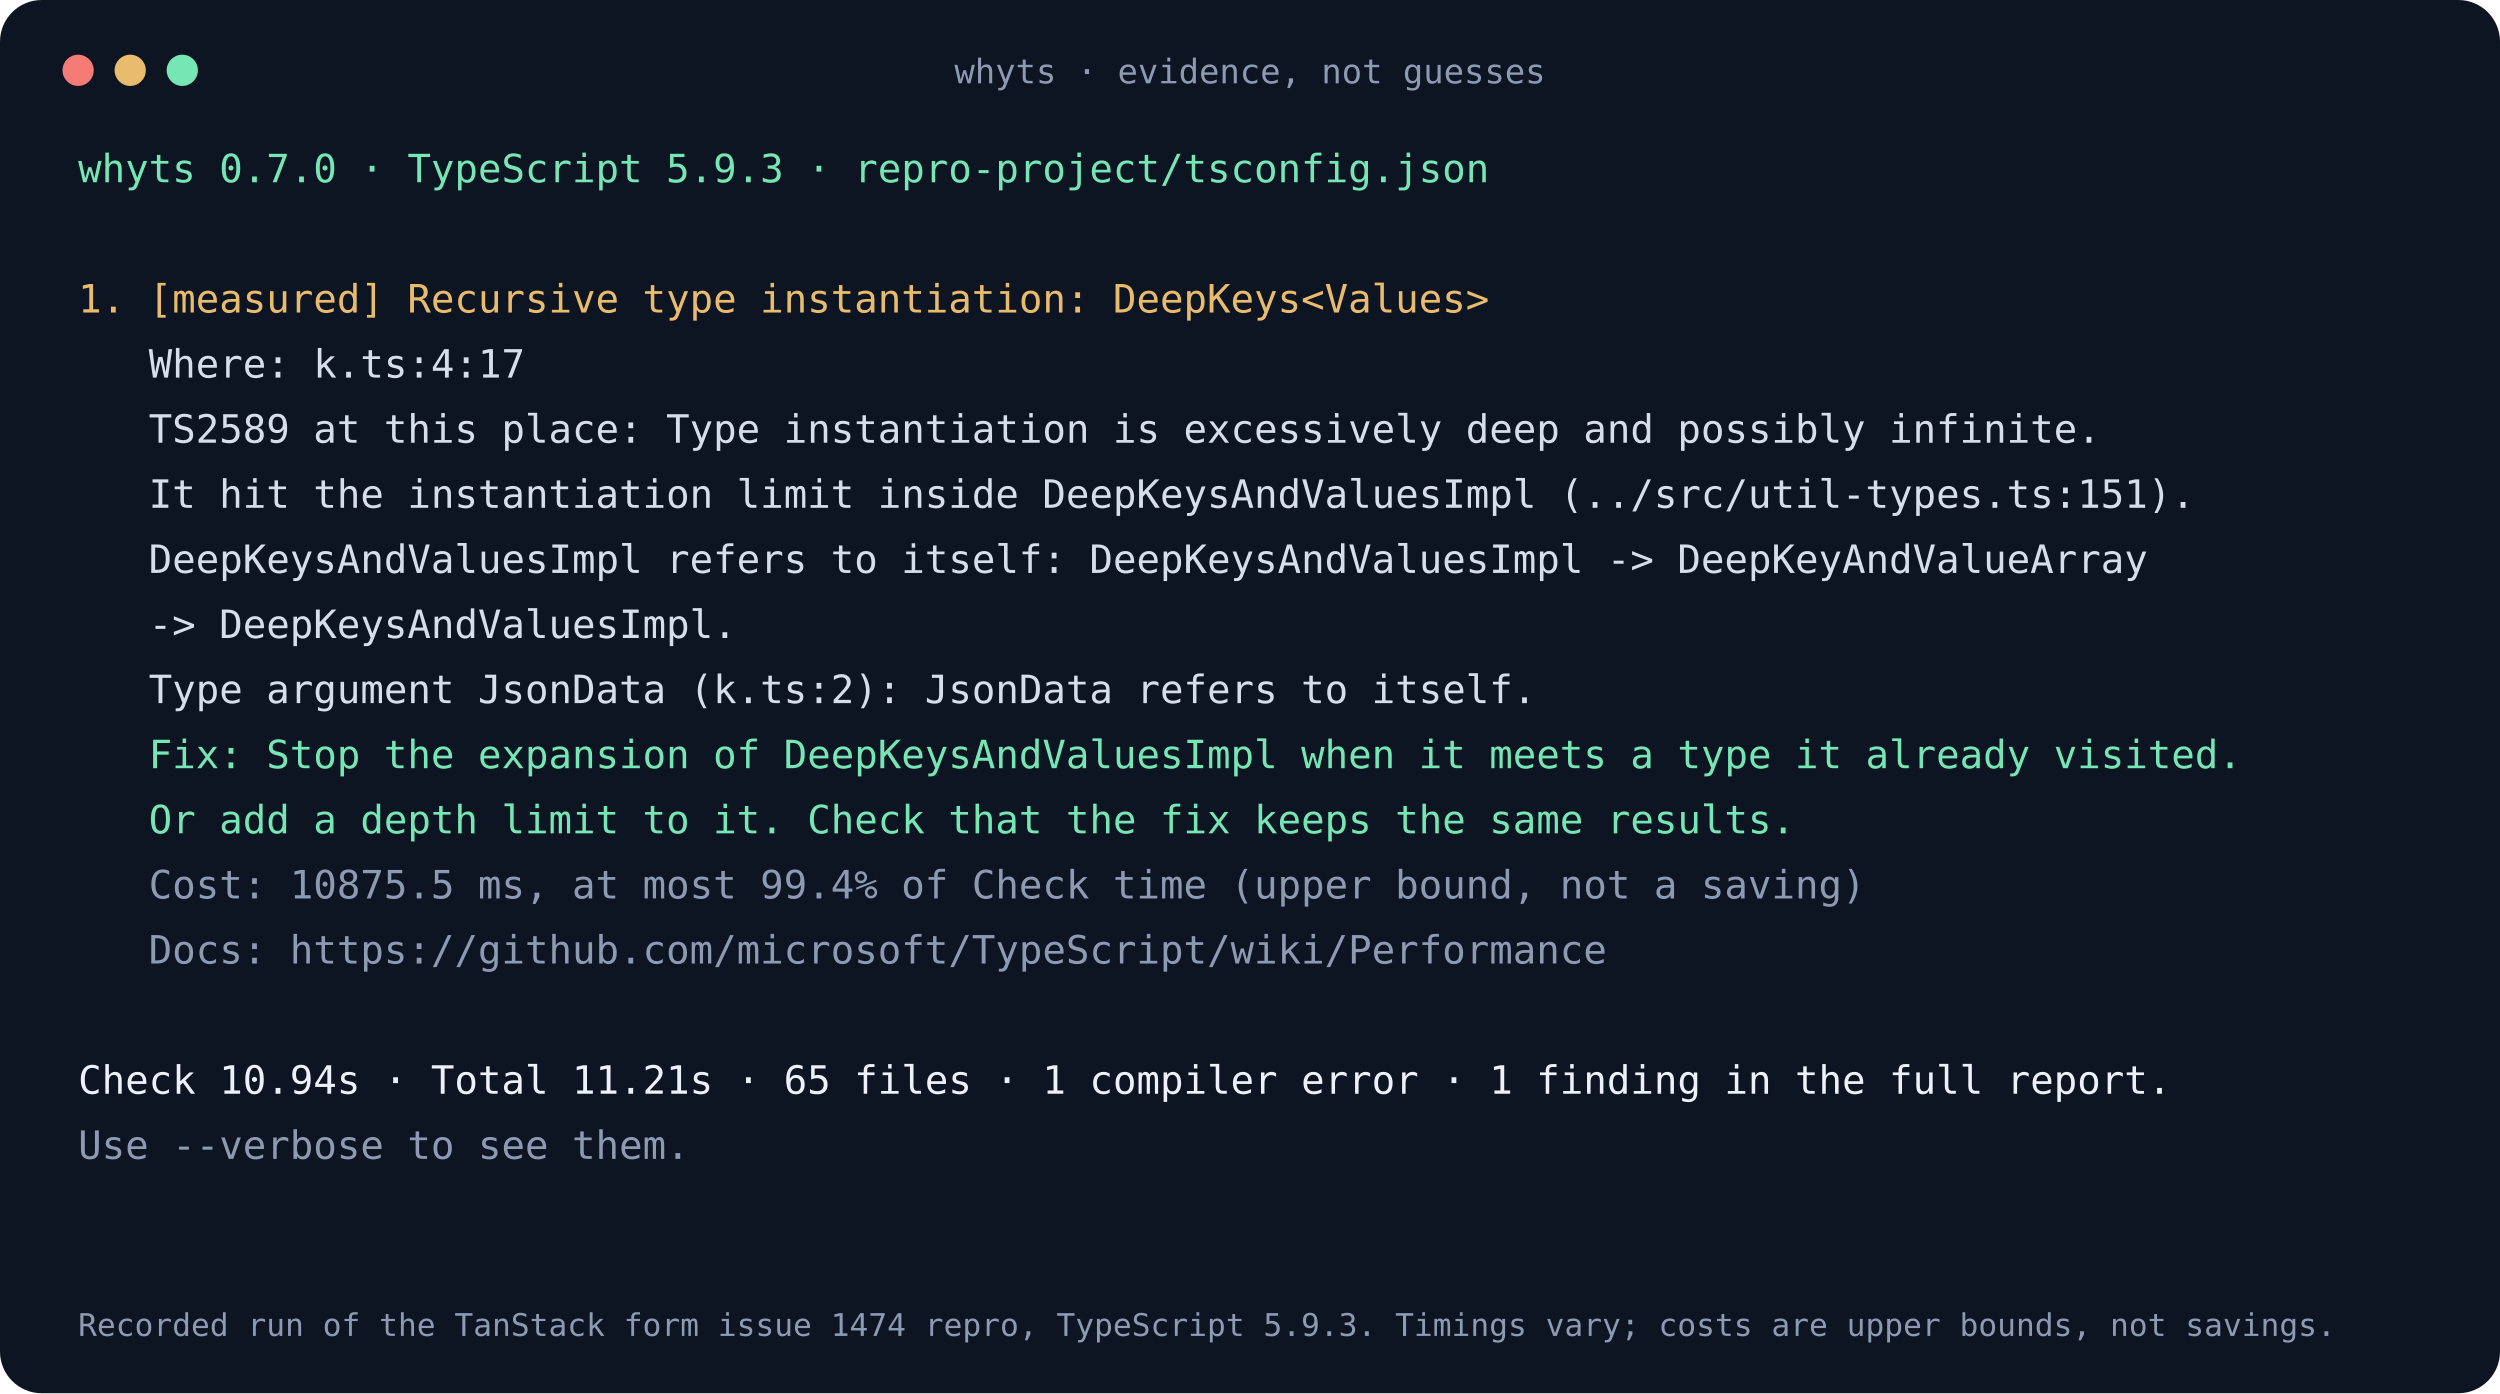
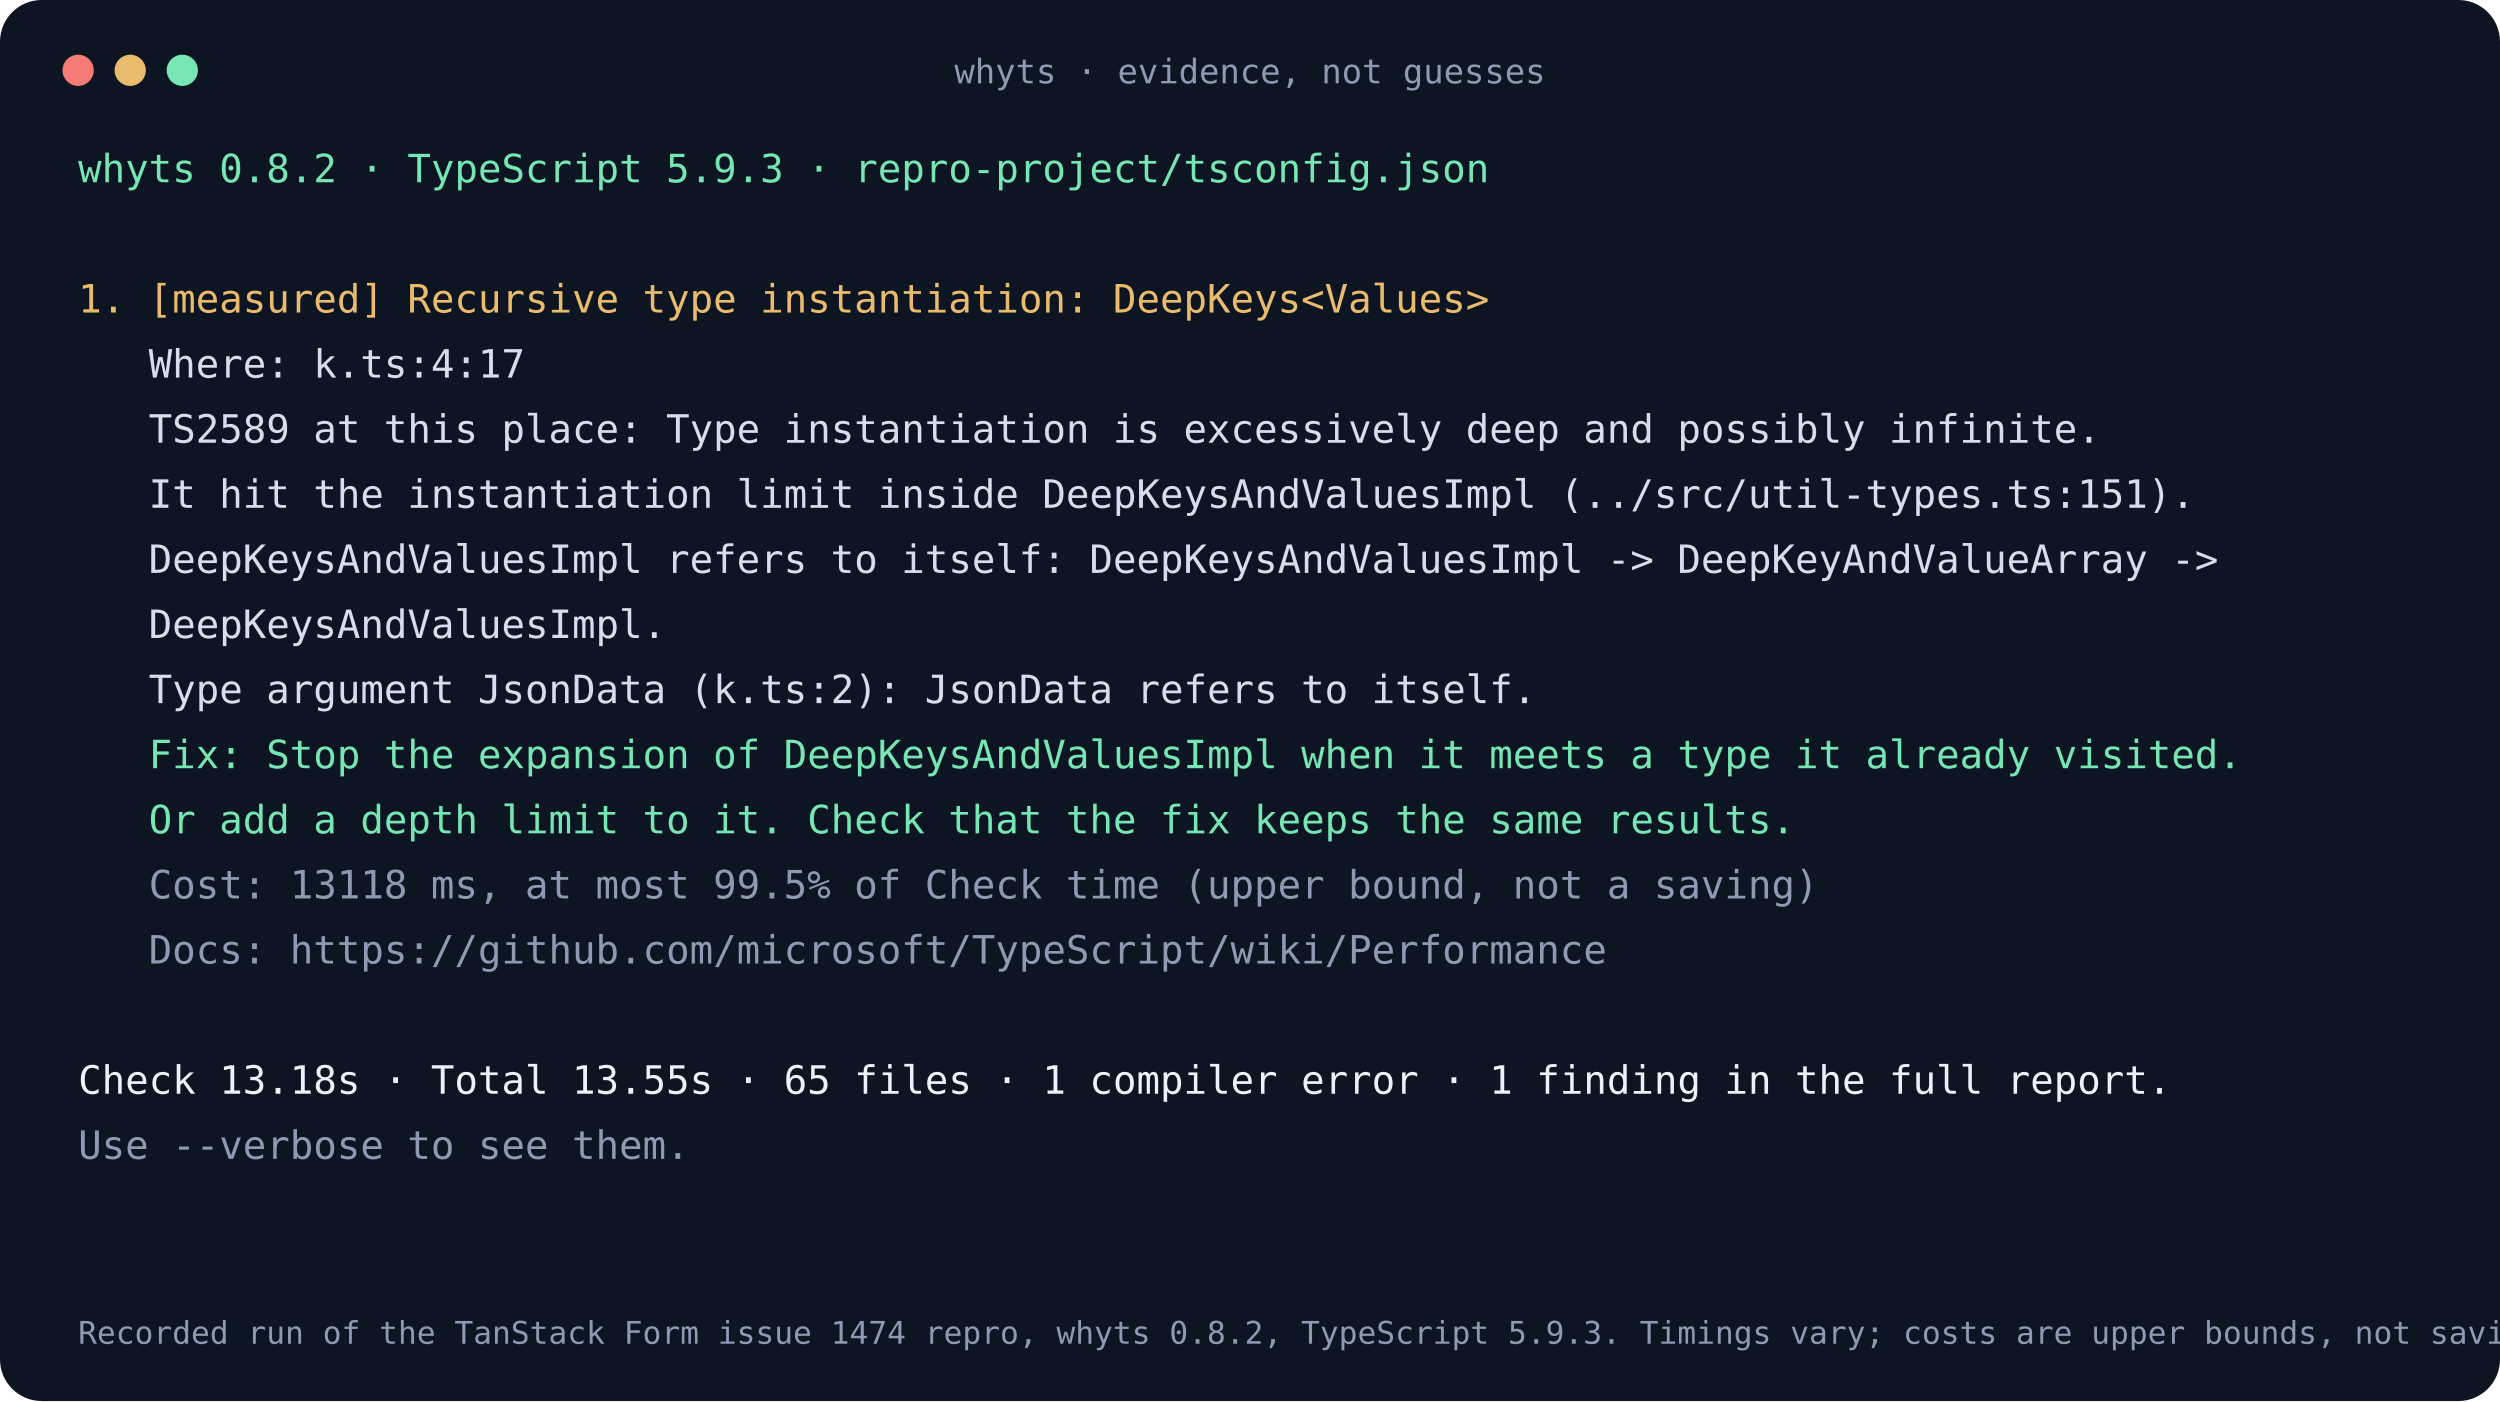
- <svg xmlns="http://www.w3.org/2000/svg" width="960" height="535" viewBox="0 0 960 535" role="img" aria-label="A whyts report that names a recursive type, its location and a fix">
-   <rect width="960" height="535" rx="16" fill="#0d1422" />
+ <svg xmlns="http://www.w3.org/2000/svg" width="960" height="538" viewBox="0 0 960 538" role="img" aria-label="A whyts report that names a recursive type, its location and a fix">
+   <rect width="960" height="538" rx="16" fill="#0d1422" />
  <circle cx="30" cy="27" r="6" fill="#f47b76" />
  <circle cx="50" cy="27" r="6" fill="#e9bc6d" />
  <circle cx="70" cy="27" r="6" fill="#76e6b4" />
  <text x="480" y="32" text-anchor="middle" fill="#8d9ab2" font-family="monospace" font-size="13">whyts · evidence, not guesses</text>
-   <text x="30" y="70" fill="#76e6b4" xml:space="preserve" font-family="ui-monospace, SFMono-Regular, Consolas, monospace" font-size="15">whyts 0.7.0 · TypeScript 5.9.3 · repro-project/tsconfig.json</text>
+   <text x="30" y="70" fill="#76e6b4" xml:space="preserve" font-family="ui-monospace, SFMono-Regular, Consolas, monospace" font-size="15">whyts 0.8.2 · TypeScript 5.9.3 · repro-project/tsconfig.json</text>
  <text x="30" y="120" fill="#e9bc6d" xml:space="preserve" font-family="ui-monospace, SFMono-Regular, Consolas, monospace" font-size="15">1. [measured] Recursive type instantiation: DeepKeys&lt;Values&gt;</text>
  <text x="30" y="145" fill="#d6deeb" xml:space="preserve" font-family="ui-monospace, SFMono-Regular, Consolas, monospace" font-size="15">   Where: k.ts:4:17</text>
  <text x="30" y="170" fill="#d6deeb" xml:space="preserve" font-family="ui-monospace, SFMono-Regular, Consolas, monospace" font-size="15">   TS2589 at this place: Type instantiation is excessively deep and possibly infinite.</text>
  <text x="30" y="195" fill="#d6deeb" xml:space="preserve" font-family="ui-monospace, SFMono-Regular, Consolas, monospace" font-size="15">   It hit the instantiation limit inside DeepKeysAndValuesImpl (../src/util-types.ts:151).</text>
-   <text x="30" y="220" fill="#d6deeb" xml:space="preserve" font-family="ui-monospace, SFMono-Regular, Consolas, monospace" font-size="15">   DeepKeysAndValuesImpl refers to itself: DeepKeysAndValuesImpl -&gt; DeepKeyAndValueArray</text>
-   <text x="30" y="245" fill="#d6deeb" xml:space="preserve" font-family="ui-monospace, SFMono-Regular, Consolas, monospace" font-size="15">   -&gt; DeepKeysAndValuesImpl.</text>
+   <text x="30" y="220" fill="#d6deeb" xml:space="preserve" font-family="ui-monospace, SFMono-Regular, Consolas, monospace" font-size="15">   DeepKeysAndValuesImpl refers to itself: DeepKeysAndValuesImpl -&gt; DeepKeyAndValueArray -&gt;</text>
+   <text x="30" y="245" fill="#d6deeb" xml:space="preserve" font-family="ui-monospace, SFMono-Regular, Consolas, monospace" font-size="15">   DeepKeysAndValuesImpl.</text>
  <text x="30" y="270" fill="#d6deeb" xml:space="preserve" font-family="ui-monospace, SFMono-Regular, Consolas, monospace" font-size="15">   Type argument JsonData (k.ts:2): JsonData refers to itself.</text>
  <text x="30" y="295" fill="#76e6b4" xml:space="preserve" font-family="ui-monospace, SFMono-Regular, Consolas, monospace" font-size="15">   Fix: Stop the expansion of DeepKeysAndValuesImpl when it meets a type it already visited.</text>
  <text x="30" y="320" fill="#76e6b4" xml:space="preserve" font-family="ui-monospace, SFMono-Regular, Consolas, monospace" font-size="15">   Or add a depth limit to it. Check that the fix keeps the same results.</text>
-   <text x="30" y="345" fill="#8d9ab2" xml:space="preserve" font-family="ui-monospace, SFMono-Regular, Consolas, monospace" font-size="15">   Cost: 10875.5 ms, at most 99.4% of Check time (upper bound, not a saving)</text>
+   <text x="30" y="345" fill="#8d9ab2" xml:space="preserve" font-family="ui-monospace, SFMono-Regular, Consolas, monospace" font-size="15">   Cost: 13118 ms, at most 99.5% of Check time (upper bound, not a saving)</text>
  <text x="30" y="370" fill="#8d9ab2" xml:space="preserve" font-family="ui-monospace, SFMono-Regular, Consolas, monospace" font-size="15">   Docs: https://github.com/microsoft/TypeScript/wiki/Performance</text>
-   <text x="30" y="420" fill="#edf2fa" xml:space="preserve" font-family="ui-monospace, SFMono-Regular, Consolas, monospace" font-size="15">Check 10.94s · Total 11.21s · 65 files · 1 compiler error · 1 finding in the full report.</text>
+   <text x="30" y="420" fill="#edf2fa" xml:space="preserve" font-family="ui-monospace, SFMono-Regular, Consolas, monospace" font-size="15">Check 13.18s · Total 13.55s · 65 files · 1 compiler error · 1 finding in the full report.</text>
  <text x="30" y="445" fill="#8d9ab2" xml:space="preserve" font-family="ui-monospace, SFMono-Regular, Consolas, monospace" font-size="15">Use --verbose to see them.</text>
-   <text x="30" y="513" fill="#8d9ab2" font-family="monospace" font-size="12">Recorded run of the TanStack form issue 1474 repro, TypeScript 5.9.3. Timings vary; costs are upper bounds, not savings.</text>
+   <text x="30" y="516" fill="#8d9ab2" font-family="ui-monospace, SFMono-Regular, Consolas, monospace" font-size="12">Recorded run of the TanStack Form issue 1474 repro, whyts 0.8.2, TypeScript 5.9.3. Timings vary; costs are upper bounds, not savings.</text>
</svg>
